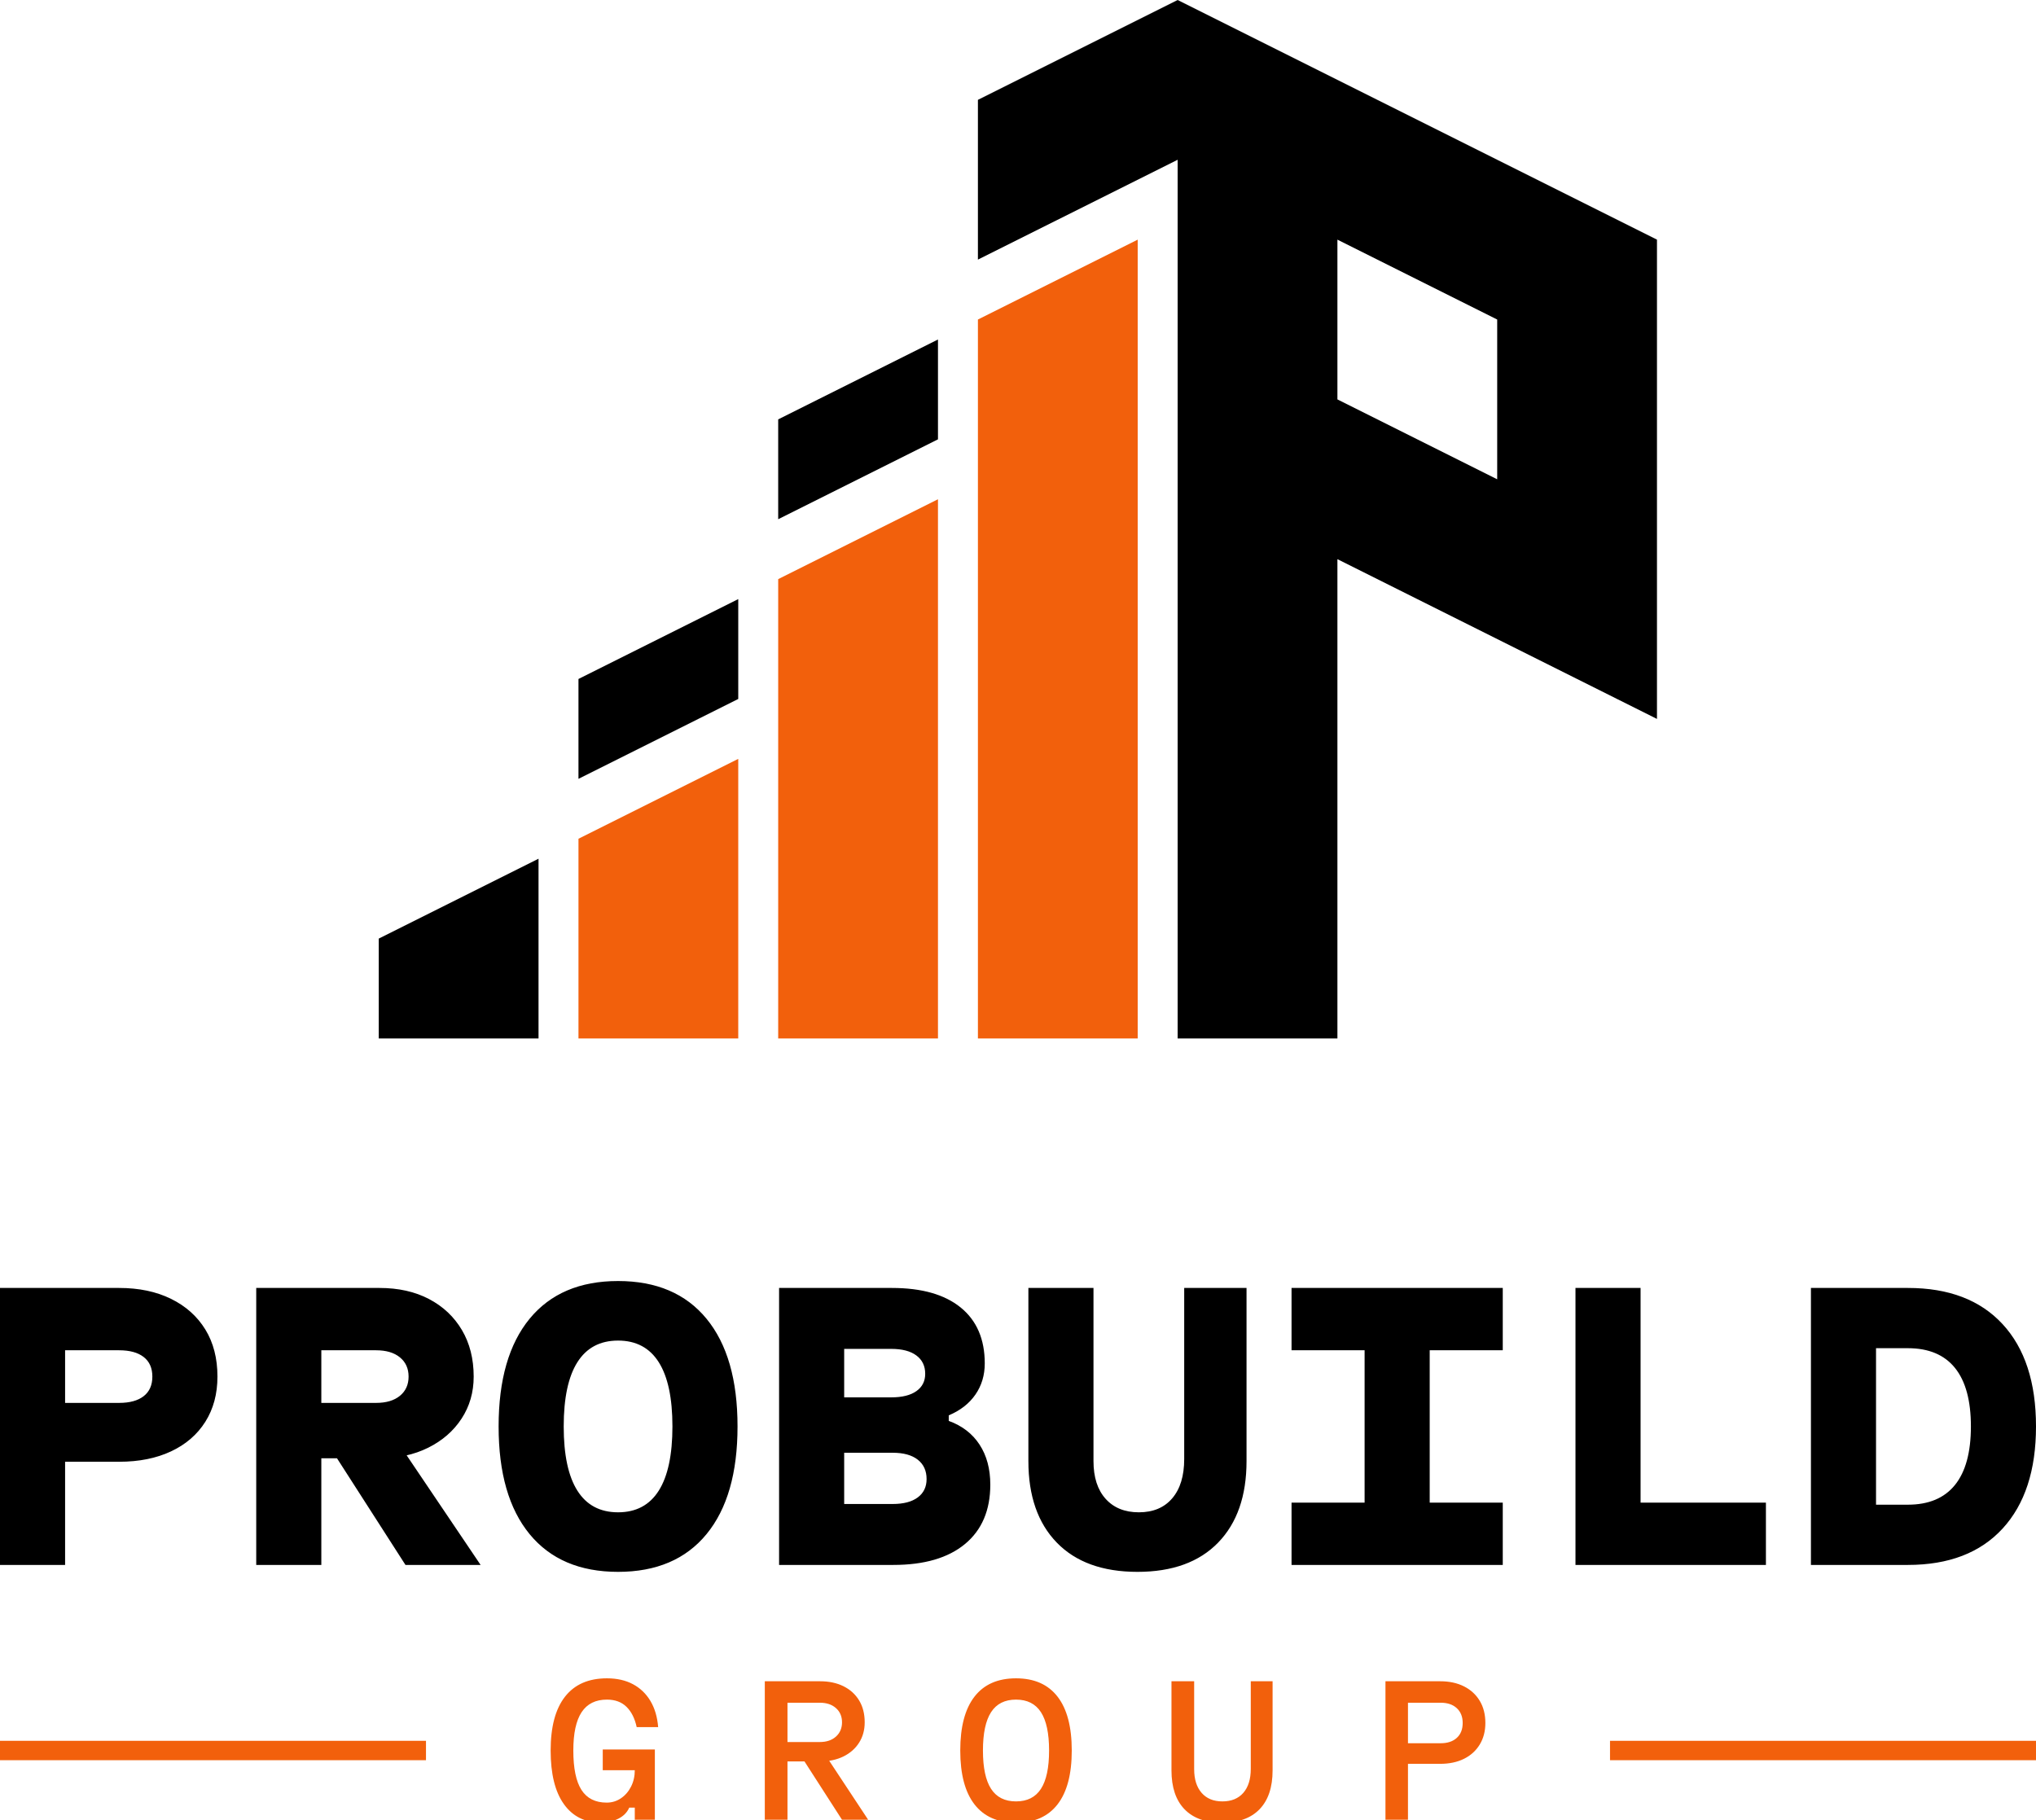
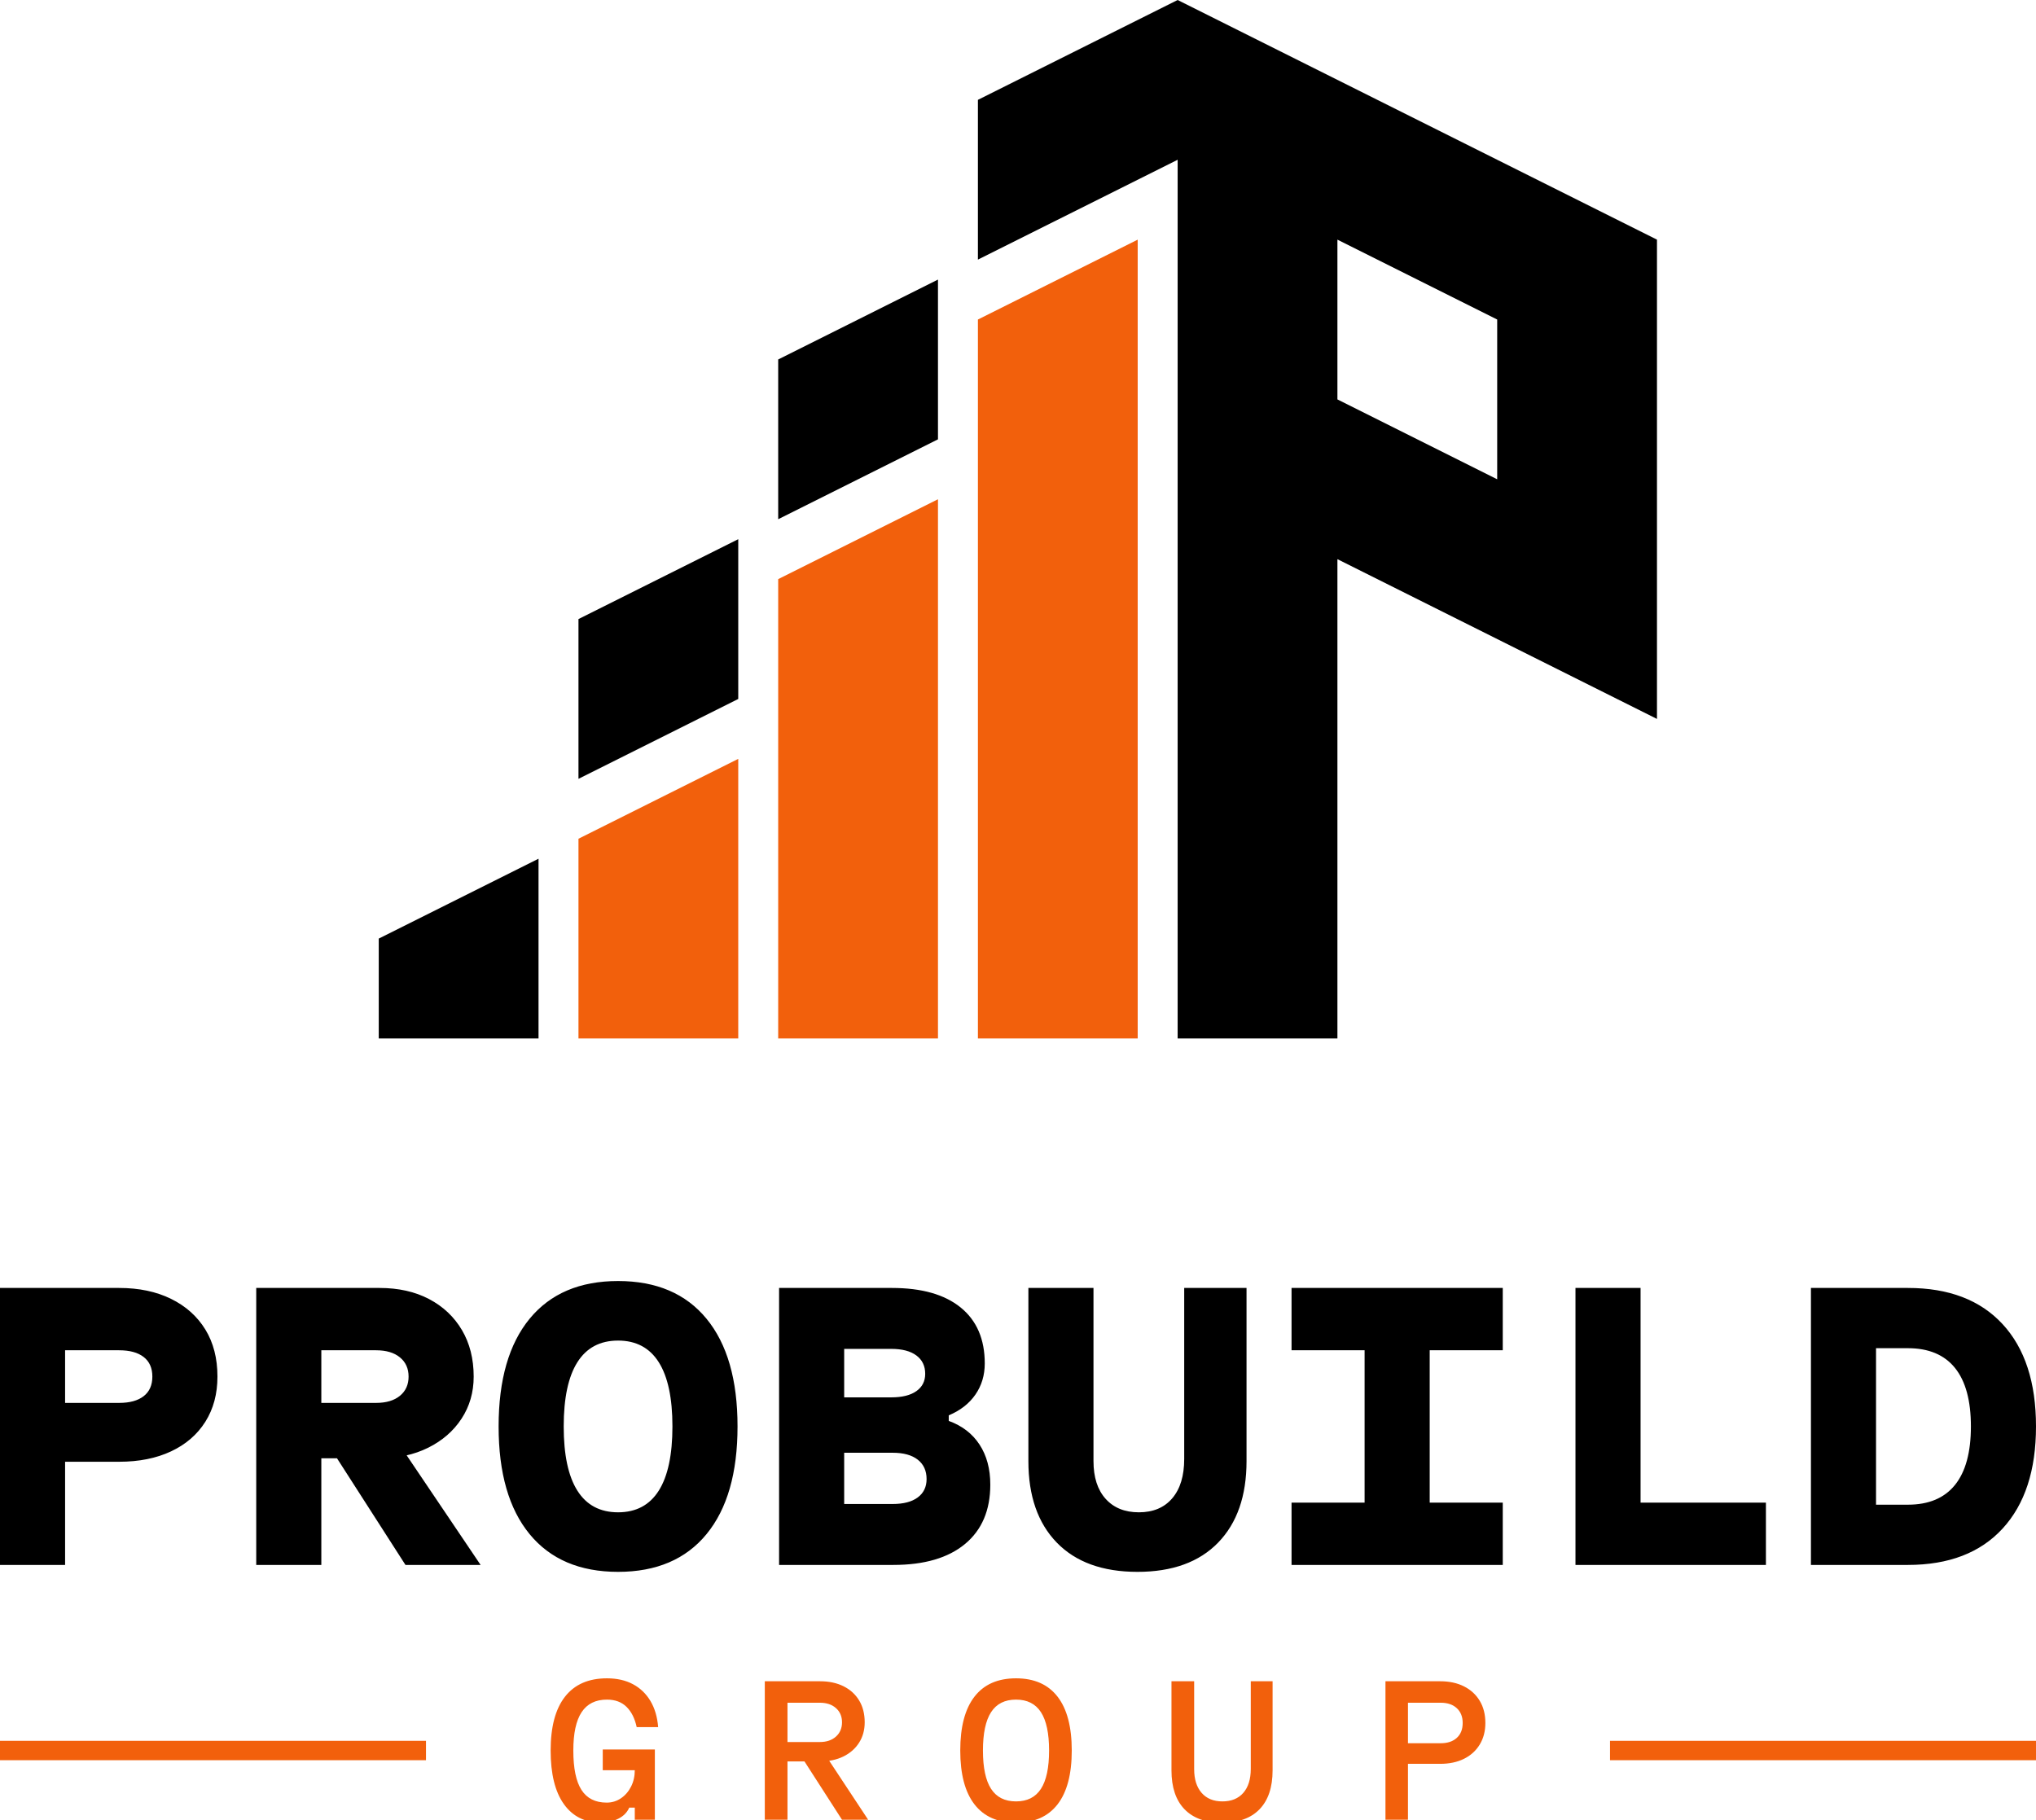
<svg xmlns="http://www.w3.org/2000/svg" viewBox="0 0 294 262.8" width="294" height="262.8" role="img" aria-label="ProBuild Group">
  <g transform="translate(54.692 0) scale(1.442) translate(24 -8)">
    <g fill="#F2600C">
      <path d="M-4 92L12 84V112H-4Z" />
      <path d="M16 66L32 58V112H16Z" />
      <path d="M36 40L52 32V112H36Z" />
    </g>
-     <path fill="#000000" fill-rule="evenodd" d="M36 18L56 8L104 32V80L72 64V112H56V24L36 34Z M72 32L88 40V56L72 48Z M-24 102L-8 94V112H-24Z M-4 76L12 68V78L-4 86Z M16 50L32 42V52L16 60Z" />
+     <path fill="#000000" fill-rule="evenodd" d="M36 18L56 8L104 32V80L72 64V112H56V24L36 34Z M72 32L88 40V56L72 48Z M-24 102L-8 94V112H-24Z M-4 70L12 62V78L-4 86Z M16 44L32 36V52L16 60Z" />
  </g>
  <path fill="#000000" d="M0.0 226.0V186.0H17.2Q21.5 186.0 24.7 187.575Q27.9 189.15 29.65 192.0Q31.4 194.85 31.4 198.8Q31.4 202.55 29.65 205.325Q27.9 208.1 24.7 209.6Q21.5 211.1 17.2 211.1H9.4V226.0ZM9.4 202.6H17.2Q19.5 202.6 20.75 201.625Q22.0 200.65 22.0 198.8Q22.0 196.95 20.75 195.975Q19.5 195.0 17.2 195.0H9.4ZM37.0 226.0V186.0H54.8Q58.9 186.0 61.95 187.6Q65.0 189.2 66.7 192.075Q68.4 194.95 68.4 198.8Q68.4 202.2 66.65 204.875Q64.9 207.55 61.825 209.075Q58.75 210.6 54.8 210.6H46.4V226.0ZM58.55 226.0 47.7 209.1H58.0L69.4 226.0ZM46.4 202.6H54.3Q56.5 202.6 57.75 201.575Q59.0 200.55 59.0 198.8Q59.0 197.05 57.75 196.025Q56.5 195.0 54.3 195.0H46.4ZM89.25 227.0Q80.95 227.0 76.475 221.55Q72.0 216.1 72.0 206.0Q72.0 195.9 76.475 190.45Q80.95 185.0 89.25 185.0Q97.55 185.0 102.025 190.45Q106.5 195.9 106.5 206.0Q106.5 216.1 102.025 221.55Q97.55 227.0 89.25 227.0ZM89.25 218.4Q93.15 218.4 95.125 215.275Q97.1 212.15 97.1 206.0Q97.1 199.85 95.125 196.725Q93.15 193.6 89.25 193.6Q85.35 193.6 83.375 196.725Q81.4 199.85 81.4 206.0Q81.4 212.15 83.375 215.275Q85.35 218.4 89.25 218.4ZM112.5 226.0V186.0H128.8Q135.25 186.0 138.725 188.825Q142.2 191.65 142.2 196.9Q142.2 199.45 140.85 201.4Q139.5 203.35 137.0 204.4V205.2Q139.9 206.25 141.45 208.625Q143.0 211.0 143.0 214.4Q143.0 219.95 139.35 222.975Q135.7 226.0 129.0 226.0ZM121.9 217.2H128.9Q131.25 217.2 132.525 216.25Q133.8 215.3 133.8 213.6Q133.8 211.8 132.525 210.8Q131.25 209.8 128.9 209.8H121.9ZM121.9 201.8H128.7Q131.05 201.8 132.325 200.9Q133.6 200.0 133.6 198.4Q133.6 196.7 132.325 195.75Q131.05 194.8 128.7 194.8H121.9ZM148.5 186.0H157.9V211.0Q157.9 214.5 159.65 216.45Q161.4 218.4 164.45 218.4Q167.55 218.4 169.275 216.375Q171.0 214.35 171.0 210.7V186.0H180.0V211.0Q180.0 218.55 175.9 222.775Q171.8 227.0 164.25 227.0Q156.7 227.0 152.6 222.775Q148.5 218.55 148.5 211.0ZM186.5 226.0V217.0H197.05V195.0H186.5V186.0H217.0V195.0H206.45V217.0H217.0V226.0ZM227.5 226.0V186.0H236.9V217.0H255.0V226.0ZM261.5 226.0V186.0H275.5Q284.35 186.0 289.175 191.225Q294.0 196.45 294.0 206.0Q294.0 215.5 289.175 220.75Q284.35 226.0 275.5 226.0ZM270.9 217.3H275.5Q280.0 217.3 282.3 214.45Q284.6 211.6 284.6 206.0Q284.6 200.4 282.3 197.55Q280.0 194.7 275.5 194.7H270.9Z" />
  <g fill="#F2600C">
    <rect x="0" y="251.4" width="61.513" height="2.8" />
    <rect x="232.488" y="251.4" width="61.513" height="2.8" />
    <path d="M86.713 263.2Q83.312 263.2 81.412 260.525Q79.513 257.85 79.513 252.8Q79.513 247.675 81.588 245.025Q83.663 242.375 87.638 242.375Q89.812 242.375 91.4 243.225Q92.988 244.075 93.925 245.65Q94.863 247.225 95.038 249.425H91.938Q91.538 247.55 90.475 246.5Q89.413 245.45 87.638 245.45Q85.188 245.45 83.988 247.263Q82.788 249.075 82.788 252.8Q82.788 256.65 83.963 258.488Q85.138 260.325 87.613 260.325Q88.738 260.325 89.663 259.7Q90.588 259.075 91.125 258.012Q91.663 256.95 91.663 255.65H87.038V252.65H94.562V262.8H91.663V261.05H90.863Q90.413 262.075 89.312 262.637Q88.213 263.2 86.713 263.2ZM110.438 262.8V242.8H118.413Q120.363 242.8 121.812 243.525Q123.263 244.25 124.062 245.575Q124.863 246.9 124.863 248.725Q124.863 250.4 124.05 251.675Q123.238 252.95 121.788 253.663Q120.338 254.375 118.413 254.375H113.713V262.8ZM121.588 262.8 115.812 253.825H119.438L125.363 262.8ZM113.713 251.575H118.388Q119.838 251.575 120.713 250.788Q121.588 250.0 121.588 248.725Q121.588 247.45 120.713 246.675Q119.838 245.9 118.388 245.9H113.713ZM146.713 263.225Q142.763 263.225 140.713 260.575Q138.662 257.925 138.662 252.8Q138.662 247.675 140.713 245.025Q142.763 242.375 146.713 242.375Q150.662 242.375 152.713 245.025Q154.763 247.675 154.763 252.8Q154.763 257.925 152.713 260.575Q150.662 263.225 146.713 263.225ZM146.713 260.15Q149.138 260.15 150.312 258.338Q151.488 256.525 151.488 252.8Q151.488 249.075 150.312 247.263Q149.138 245.45 146.713 245.45Q144.287 245.45 143.113 247.263Q141.938 249.075 141.938 252.8Q141.938 256.525 143.113 258.338Q144.287 260.15 146.713 260.15ZM169.162 242.8H172.438V255.5Q172.438 257.675 173.512 258.913Q174.588 260.15 176.513 260.15Q178.463 260.15 179.538 258.913Q180.613 257.675 180.613 255.45V242.8H183.763V255.675Q183.763 259.325 181.888 261.275Q180.013 263.225 176.463 263.225Q172.912 263.225 171.037 261.275Q169.162 259.325 169.162 255.675ZM200.062 262.8V242.8H207.963Q209.938 242.8 211.4 243.538Q212.863 244.275 213.675 245.625Q214.488 246.975 214.488 248.825Q214.488 250.6 213.675 251.938Q212.863 253.275 211.4 254.0Q209.938 254.725 207.963 254.725H203.312V262.8ZM203.312 251.75H208.037Q209.513 251.75 210.363 250.975Q211.213 250.2 211.213 248.825Q211.213 247.475 210.363 246.688Q209.513 245.9 208.037 245.9H203.312Z" />
  </g>
</svg>
